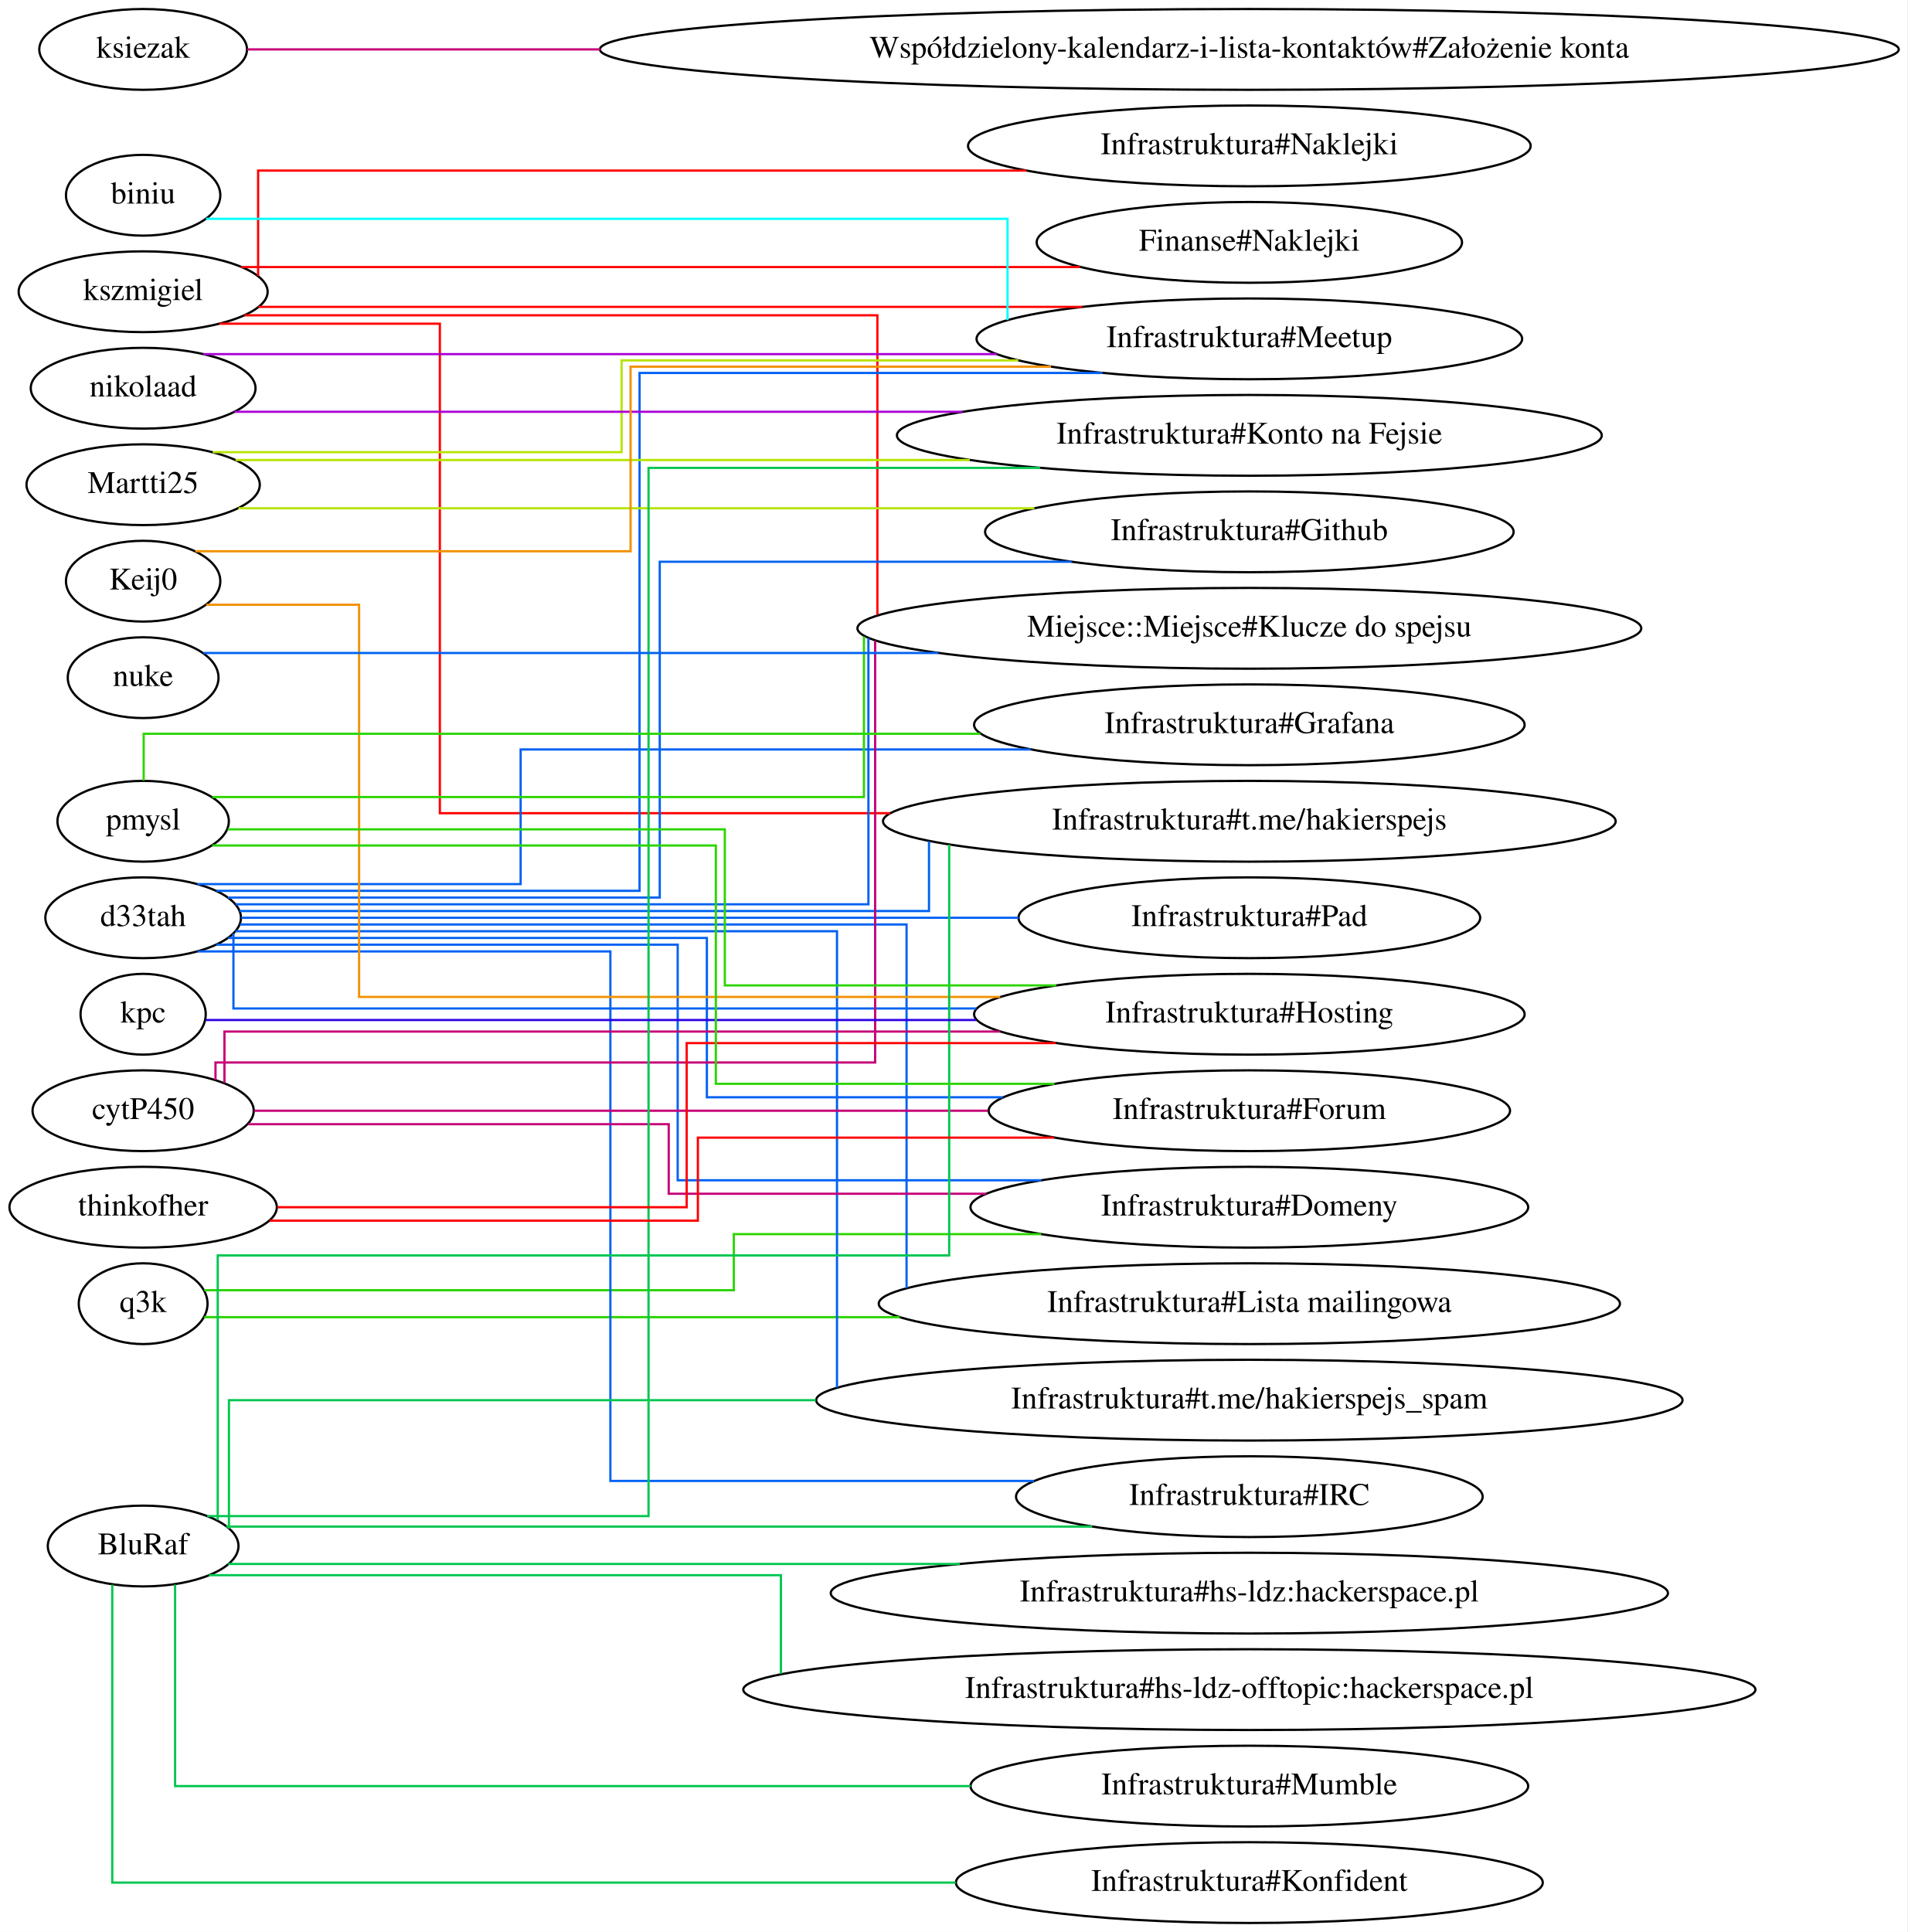
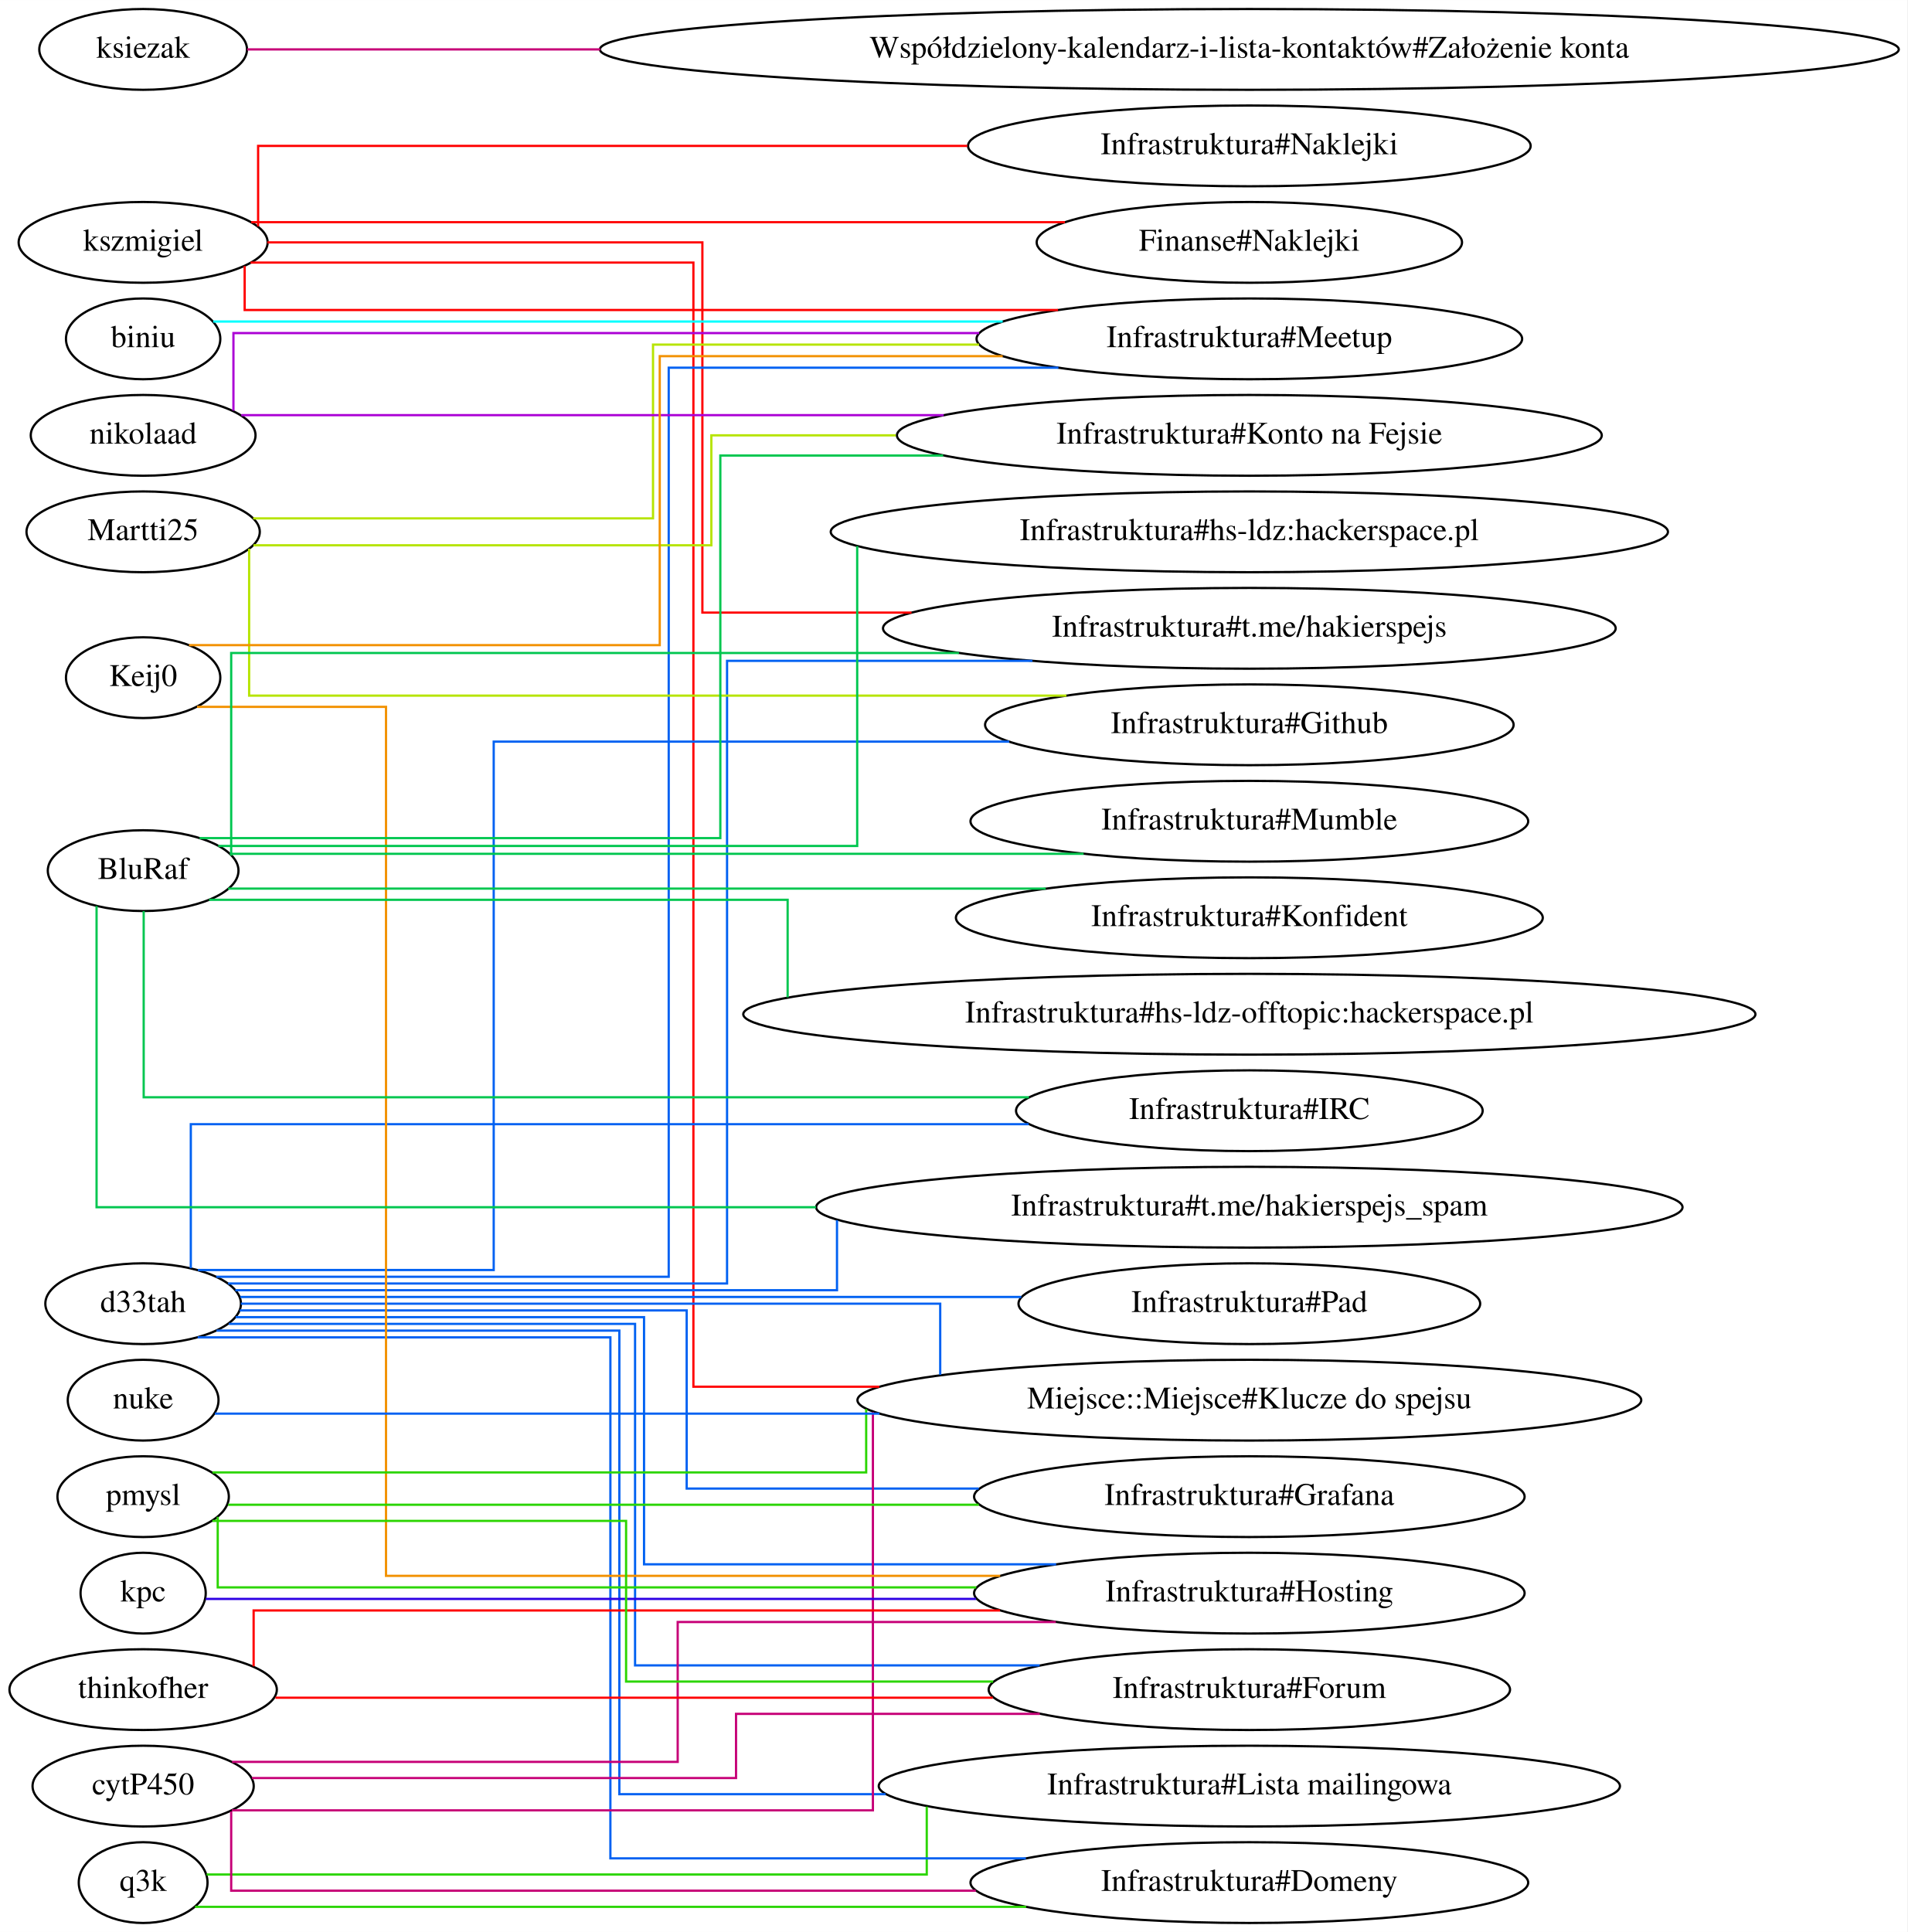
<svg xmlns="http://www.w3.org/2000/svg" width="850pt" height="861pt" viewBox="0.00 0.00 850.04 861.00">
  <g id="graph0" class="graph" transform="scale(1 1) rotate(0) translate(4 857)">
    <polygon fill="#ffffff" stroke="transparent" points="-4,4 -4,-857 846.038,-857 846.038,4 -4,4" />
    <g id="node1" class="node">
-       <ellipse fill="none" stroke="#000000" cx="59.795" cy="-727" rx="55.491" ry="18" />
-       <text text-anchor="middle" x="59.795" y="-723.3" font-family="Times,serif" font-size="14.00" fill="#000000">kszmigiel</text>
+       <ellipse fill="none" stroke="#000000" cx="59.795" cy="-749" rx="55.491" ry="18" />
+       <text text-anchor="middle" x="59.795" y="-745.3" font-family="Times,serif" font-size="14.00" fill="#000000">kszmigiel</text>
    </g>
    <g id="node2" class="node">
-       <ellipse fill="none" stroke="#000000" cx="552.814" cy="-577" rx="174.669" ry="18" />
-       <text text-anchor="middle" x="552.814" y="-573.3" font-family="Times,serif" font-size="14.00" fill="#000000">Miejsce::Miejsce#Klucze do spejsu</text>
-     </g>
-     <g id="edge1" class="edge">
-       <path fill="none" stroke="#ff0000" d="M104.953,-716.5C194.724,-716.5 387.038,-716.5 387.038,-716.5 387.038,-716.5 387.038,-609.695 387.038,-582.994" />
-     </g>
-     <g id="node3" class="node">
      <ellipse fill="none" stroke="#000000" cx="552.814" cy="-749" rx="94.783" ry="18" />
      <text text-anchor="middle" x="552.814" y="-745.3" font-family="Times,serif" font-size="14.00" fill="#000000">Finanse#Naklejki</text>
    </g>
+     <g id="edge1" class="edge">
+       <path fill="none" stroke="#ff0000" d="M107.965,-758C192.163,-758 366.988,-758 470.635,-758" />
+     </g>
+     <g id="node3" class="node">
+       <ellipse fill="none" stroke="#000000" cx="552.814" cy="-577" rx="163.271" ry="18" />
+       <text text-anchor="middle" x="552.814" y="-573.3" font-family="Times,serif" font-size="14.00" fill="#000000">Infrastruktura#t.me/hakierspejs</text>
+     </g>
    <g id="edge2" class="edge">
-       <path fill="none" stroke="#ff0000" d="M103.547,-738C187.679,-738 372.911,-738 477.352,-738" />
+       <path fill="none" stroke="#ff0000" d="M115.11,-749C188.539,-749 309.038,-749 309.038,-749 309.038,-749 309.038,-584 309.038,-584 309.038,-584 352.224,-584 402.243,-584" />
    </g>
    <g id="node4" class="node">
      <ellipse fill="none" stroke="#000000" cx="552.814" cy="-706" rx="121.578" ry="18" />
      <text text-anchor="middle" x="552.814" y="-702.3" font-family="Times,serif" font-size="14.00" fill="#000000">Infrastruktura#Meetup</text>
    </g>
    <g id="edge3" class="edge">
-       <path fill="none" stroke="#ff0000" d="M111.161,-720.25C198.715,-720.25 377.179,-720.25 478.396,-720.25" />
+       <path fill="none" stroke="#ff0000" d="M105.038,-738.457C105.038,-729.765 105.038,-718.857 105.038,-718.857 105.038,-718.857 337.619,-718.857 467.537,-718.857" />
    </g>
    <g id="node5" class="node">
      <ellipse fill="none" stroke="#000000" cx="552.814" cy="-792" rx="125.378" ry="18" />
      <text text-anchor="middle" x="552.814" y="-788.3" font-family="Times,serif" font-size="14.00" fill="#000000">Infrastruktura#Naklejki</text>
    </g>
    <g id="edge4" class="edge">
-       <path fill="none" stroke="#ff0000" d="M111.038,-734.06C111.038,-748.697 111.038,-781 111.038,-781 111.038,-781 323.122,-781 453.395,-781" />
+       <path fill="none" stroke="#ff0000" d="M111.038,-756.101C111.038,-768.314 111.038,-792 111.038,-792 111.038,-792 296.512,-792 427.105,-792" />
    </g>
    <g id="node6" class="node">
-       <ellipse fill="none" stroke="#000000" cx="552.814" cy="-491" rx="163.271" ry="18" />
-       <text text-anchor="middle" x="552.814" y="-487.3" font-family="Times,serif" font-size="14.00" fill="#000000">Infrastruktura#t.me/hakierspejs</text>
+       <ellipse fill="none" stroke="#000000" cx="552.814" cy="-233" rx="174.669" ry="18" />
+       <text text-anchor="middle" x="552.814" y="-229.3" font-family="Times,serif" font-size="14.00" fill="#000000">Miejsce::Miejsce#Klucze do spejsu</text>
    </g>
    <g id="edge5" class="edge">
-       <path fill="none" stroke="#ff0000" d="M93.851,-712.75C133.033,-712.75 192.038,-712.75 192.038,-712.75 192.038,-712.75 192.038,-494.6 192.038,-494.6 192.038,-494.6 296.306,-494.6 392.734,-494.6" />
+       <path fill="none" stroke="#ff0000" d="M107.662,-740C179.033,-740 305.038,-740 305.038,-740 305.038,-740 305.038,-239 305.038,-239 305.038,-239 342.281,-239 387.888,-239" />
    </g>
    <g id="node7" class="node">
-       <ellipse fill="none" stroke="#000000" cx="59.795" cy="-276" rx="28.695" ry="18" />
-       <text text-anchor="middle" x="59.795" y="-272.3" font-family="Times,serif" font-size="14.00" fill="#000000">q3k</text>
+       <ellipse fill="none" stroke="#000000" cx="59.795" cy="-18" rx="28.695" ry="18" />
+       <text text-anchor="middle" x="59.795" y="-14.3" font-family="Times,serif" font-size="14.00" fill="#000000">q3k</text>
    </g>
    <g id="node8" class="node">
-       <ellipse fill="none" stroke="#000000" cx="552.814" cy="-276" rx="165.171" ry="18" />
-       <text text-anchor="middle" x="552.814" y="-272.3" font-family="Times,serif" font-size="14.00" fill="#000000">Infrastruktura#Lista mailingowa</text>
+       <ellipse fill="none" stroke="#000000" cx="552.814" cy="-61" rx="165.171" ry="18" />
+       <text text-anchor="middle" x="552.814" y="-57.3" font-family="Times,serif" font-size="14.00" fill="#000000">Infrastruktura#Lista mailingowa</text>
    </g>
    <g id="edge6" class="edge">
-       <path fill="none" stroke="#2bd500" d="M87.004,-270C145.192,-270 285.503,-270 397.025,-270" />
+       <path fill="none" stroke="#2bd500" d="M88.079,-21.6C171.222,-21.6 409.038,-21.6 409.038,-21.6 409.038,-21.6 409.038,-40.223 409.038,-51.862" />
    </g>
    <g id="node9" class="node">
-       <ellipse fill="none" stroke="#000000" cx="552.814" cy="-319" rx="124.278" ry="18" />
-       <text text-anchor="middle" x="552.814" y="-315.3" font-family="Times,serif" font-size="14.00" fill="#000000">Infrastruktura#Domeny</text>
+       <ellipse fill="none" stroke="#000000" cx="552.814" cy="-18" rx="124.278" ry="18" />
+       <text text-anchor="middle" x="552.814" y="-14.3" font-family="Times,serif" font-size="14.00" fill="#000000">Infrastruktura#Domeny</text>
    </g>
    <g id="edge7" class="edge">
-       <path fill="none" stroke="#2bd500" d="M86.975,-282C154.233,-282 323.038,-282 323.038,-282 323.038,-282 323.038,-307 323.038,-307 323.038,-307 396.246,-307 460.017,-307" />
+       <path fill="none" stroke="#2bd500" d="M82.913,-7.2C148.021,-7.2 335.81,-7.2 453.336,-7.2" />
    </g>
    <g id="node10" class="node">
-       <ellipse fill="none" stroke="#000000" cx="59.795" cy="-448" rx="43.592" ry="18" />
-       <text text-anchor="middle" x="59.795" y="-444.3" font-family="Times,serif" font-size="14.00" fill="#000000">d33tah</text>
+       <ellipse fill="none" stroke="#000000" cx="59.795" cy="-276" rx="43.592" ry="18" />
+       <text text-anchor="middle" x="59.795" y="-272.3" font-family="Times,serif" font-size="14.00" fill="#000000">d33tah</text>
    </g>
    <g id="edge9" class="edge">
-       <path fill="none" stroke="#0061f2" d="M101.062,-454C188.204,-454 383.038,-454 383.038,-454 383.038,-454 383.038,-550.711 383.038,-572.622" />
+       <path fill="none" stroke="#0061f2" d="M97.636,-285C169.814,-285 320.038,-285 320.038,-285 320.038,-285 320.038,-562.5 320.038,-562.5 320.038,-562.5 392.163,-562.5 456.118,-562.5" />
+     </g>
+     <g id="edge10" class="edge">
+       <path fill="none" stroke="#0061f2" d="M92.365,-288C156.729,-288 294.038,-288 294.038,-288 294.038,-288 294.038,-693.143 294.038,-693.143 294.038,-693.143 392.299,-693.143 467.723,-693.143" />
+     </g>
+     <g id="edge14" class="edge">
+       <path fill="none" stroke="#0061f2" d="M103.355,-276C198.215,-276 415.038,-276 415.038,-276 415.038,-276 415.038,-257.038 415.038,-244.298" />
+     </g>
+     <g id="edge8" class="edge">
+       <path fill="none" stroke="#0061f2" d="M92.493,-264C152.029,-264 272.038,-264 272.038,-264 272.038,-264 272.038,-57.4 272.038,-57.4 272.038,-57.4 328.452,-57.4 390.705,-57.4" />
+     </g>
+     <g id="edge15" class="edge">
+       <path fill="none" stroke="#0061f2" d="M84.09,-261C139.023,-261 268.038,-261 268.038,-261 268.038,-261 268.038,-28.8 268.038,-28.8 268.038,-28.8 371.092,-28.8 453.213,-28.8" />
+     </g>
+     <g id="node11" class="node">
+       <ellipse fill="none" stroke="#000000" cx="552.814" cy="-362" rx="103.981" ry="18" />
+       <text text-anchor="middle" x="552.814" y="-358.3" font-family="Times,serif" font-size="14.00" fill="#000000">Infrastruktura#IRC</text>
+     </g>
+     <g id="edge11" class="edge">
+       <path fill="none" stroke="#0061f2" d="M81.038,-291.805C81.038,-315.12 81.038,-356 81.038,-356 81.038,-356 316.224,-356 454.488,-356" />
+     </g>
+     <g id="node12" class="node">
+       <ellipse fill="none" stroke="#000000" cx="552.814" cy="-147" rx="122.678" ry="18" />
+       <text text-anchor="middle" x="552.814" y="-143.3" font-family="Times,serif" font-size="14.00" fill="#000000">Infrastruktura#Hosting</text>
+     </g>
+     <g id="edge12" class="edge">
+       <path fill="none" stroke="#0061f2" d="M101.001,-270C165.506,-270 283.038,-270 283.038,-270 283.038,-270 283.038,-159.857 283.038,-159.857 283.038,-159.857 387.762,-159.857 466.713,-159.857" />
+     </g>
+     <g id="node13" class="node">
+       <ellipse fill="none" stroke="#000000" cx="552.814" cy="-104" rx="116.18" ry="18" />
+       <text text-anchor="middle" x="552.814" y="-100.3" font-family="Times,serif" font-size="14.00" fill="#000000">Infrastruktura#Forum</text>
    </g>
    <g id="edge13" class="edge">
-       <path fill="none" stroke="#0061f2" d="M92.44,-460C153.982,-460 281.038,-460 281.038,-460 281.038,-460 281.038,-690.8 281.038,-690.8 281.038,-690.8 406.953,-690.8 487.371,-690.8" />
+       <path fill="none" stroke="#0061f2" d="M97.984,-267C160.799,-267 279.038,-267 279.038,-267 279.038,-267 279.038,-114.8 279.038,-114.8 279.038,-114.8 380.051,-114.8 459.361,-114.8" />
+     </g>
+     <g id="node14" class="node">
+       <ellipse fill="none" stroke="#000000" cx="552.814" cy="-319" rx="193.066" ry="18" />
+       <text text-anchor="middle" x="552.814" y="-315.3" font-family="Times,serif" font-size="14.00" fill="#000000">Infrastruktura#t.me/hakierspejs_spam</text>
    </g>
    <g id="edge16" class="edge">
-       <path fill="none" stroke="#0061f2" d="M102.741,-451C196.267,-451 410.038,-451 410.038,-451 410.038,-451 410.038,-470.338 410.038,-482.123" />
-     </g>
-     <g id="edge15" class="edge">
-       <path fill="none" stroke="#0061f2" d="M102.887,-445C194.441,-445 400.038,-445 400.038,-445 400.038,-445 400.038,-314.452 400.038,-282.834" />
+       <path fill="none" stroke="#0061f2" d="M100.86,-282C184.98,-282 369.038,-282 369.038,-282 369.038,-282 369.038,-302.812 369.038,-313.219" />
+     </g>
+     <g id="node15" class="node">
+       <ellipse fill="none" stroke="#000000" cx="552.814" cy="-190" rx="122.678" ry="18" />
+       <text text-anchor="middle" x="552.814" y="-186.3" font-family="Times,serif" font-size="14.00" fill="#000000">Infrastruktura#Grafana</text>
+     </g>
+     <g id="edge17" class="edge">
+       <path fill="none" stroke="#0061f2" d="M102.824,-273C172.435,-273 302.038,-273 302.038,-273 302.038,-273 302.038,-193.6 302.038,-193.6 302.038,-193.6 367.956,-193.6 432.2,-193.6" />
+     </g>
+     <g id="node16" class="node">
+       <ellipse fill="none" stroke="#000000" cx="552.814" cy="-534" rx="117.779" ry="18" />
+       <text text-anchor="middle" x="552.814" y="-530.3" font-family="Times,serif" font-size="14.00" fill="#000000">Infrastruktura#Github</text>
+     </g>
+     <g id="edge18" class="edge">
+       <path fill="none" stroke="#0061f2" d="M84.208,-291C128.151,-291 216.038,-291 216.038,-291 216.038,-291 216.038,-526.5 216.038,-526.5 216.038,-526.5 347.18,-526.5 445.793,-526.5" />
+     </g>
+     <g id="node17" class="node">
+       <ellipse fill="none" stroke="#000000" cx="552.814" cy="-276" rx="102.882" ry="18" />
+       <text text-anchor="middle" x="552.814" y="-272.3" font-family="Times,serif" font-size="14.00" fill="#000000">Infrastruktura#Pad</text>
    </g>
    <g id="edge19" class="edge">
-       <path fill="none" stroke="#0061f2" d="M92.422,-436C157.671,-436 298.038,-436 298.038,-436 298.038,-436 298.038,-331 298.038,-331 298.038,-331 387.267,-331 460.113,-331" />
-     </g>
-     <g id="node11" class="node">
-       <ellipse fill="none" stroke="#000000" cx="552.814" cy="-448" rx="102.882" ry="18" />
-       <text text-anchor="middle" x="552.814" y="-444.3" font-family="Times,serif" font-size="14.00" fill="#000000">Infrastruktura#Pad</text>
-     </g>
-     <g id="edge8" class="edge">
-       <path fill="none" stroke="#0061f2" d="M103.547,-448C180.727,-448 342.988,-448 449.909,-448" />
-     </g>
-     <g id="node12" class="node">
-       <ellipse fill="none" stroke="#000000" cx="552.814" cy="-405" rx="122.678" ry="18" />
-       <text text-anchor="middle" x="552.814" y="-401.3" font-family="Times,serif" font-size="14.00" fill="#000000">Infrastruktura#Hosting</text>
-     </g>
-     <g id="edge10" class="edge">
-       <path fill="none" stroke="#0061f2" d="M100.038,-440.958C100.038,-429.375 100.038,-407.571 100.038,-407.571 100.038,-407.571 297.069,-407.571 431.18,-407.571" />
-     </g>
-     <g id="node13" class="node">
-       <ellipse fill="none" stroke="#000000" cx="552.814" cy="-620" rx="117.779" ry="18" />
-       <text text-anchor="middle" x="552.814" y="-616.3" font-family="Times,serif" font-size="14.00" fill="#000000">Infrastruktura#Github</text>
-     </g>
-     <g id="edge11" class="edge">
-       <path fill="none" stroke="#0061f2" d="M97.557,-457C162.876,-457 290.038,-457 290.038,-457 290.038,-457 290.038,-606.667 290.038,-606.667 290.038,-606.667 396.244,-606.667 473.616,-606.667" />
-     </g>
-     <g id="node14" class="node">
-       <ellipse fill="none" stroke="#000000" cx="552.814" cy="-534" rx="122.678" ry="18" />
-       <text text-anchor="middle" x="552.814" y="-530.3" font-family="Times,serif" font-size="14.00" fill="#000000">Infrastruktura#Grafana</text>
-     </g>
-     <g id="edge12" class="edge">
-       <path fill="none" stroke="#0061f2" d="M83.9,-463C130.421,-463 228.038,-463 228.038,-463 228.038,-463 228.038,-523 228.038,-523 228.038,-523 359.706,-523 455.37,-523" />
-     </g>
-     <g id="node15" class="node">
-       <ellipse fill="none" stroke="#000000" cx="552.814" cy="-190" rx="103.981" ry="18" />
-       <text text-anchor="middle" x="552.814" y="-186.3" font-family="Times,serif" font-size="14.00" fill="#000000">Infrastruktura#IRC</text>
-     </g>
-     <g id="edge14" class="edge">
-       <path fill="none" stroke="#0061f2" d="M84.09,-433C139.023,-433 268.038,-433 268.038,-433 268.038,-433 268.038,-197 268.038,-197 268.038,-197 374.125,-197 456.799,-197" />
-     </g>
-     <g id="node16" class="node">
-       <ellipse fill="none" stroke="#000000" cx="552.814" cy="-362" rx="116.18" ry="18" />
-       <text text-anchor="middle" x="552.814" y="-358.3" font-family="Times,serif" font-size="14.00" fill="#000000">Infrastruktura#Forum</text>
-     </g>
-     <g id="edge17" class="edge">
-       <path fill="none" stroke="#0061f2" d="M97.68,-439C167.868,-439 311.038,-439 311.038,-439 311.038,-439 311.038,-368 311.038,-368 311.038,-368 379.023,-368 442.892,-368" />
-     </g>
-     <g id="node17" class="node">
-       <ellipse fill="none" stroke="#000000" cx="552.814" cy="-233" rx="193.066" ry="18" />
-       <text text-anchor="middle" x="552.814" y="-229.3" font-family="Times,serif" font-size="14.00" fill="#000000">Infrastruktura#t.me/hakierspejs_spam</text>
-     </g>
-     <g id="edge18" class="edge">
-       <path fill="none" stroke="#0061f2" d="M100.86,-442C184.98,-442 369.038,-442 369.038,-442 369.038,-442 369.038,-271.827 369.038,-238.59" />
+       <path fill="none" stroke="#0061f2" d="M103.115,-279C180.421,-279 344.06,-279 451.161,-279" />
    </g>
    <g id="node18" class="node">
-       <ellipse fill="none" stroke="#000000" cx="59.795" cy="-362" rx="49.291" ry="18" />
-       <text text-anchor="middle" x="59.795" y="-358.3" font-family="Times,serif" font-size="14.00" fill="#000000">cytP450</text>
+       <ellipse fill="none" stroke="#000000" cx="59.795" cy="-61" rx="49.291" ry="18" />
+       <text text-anchor="middle" x="59.795" y="-57.3" font-family="Times,serif" font-size="14.00" fill="#000000">cytP450</text>
    </g>
    <g id="edge20" class="edge">
-       <path fill="none" stroke="#c60077" d="M92.038,-375.738C92.038,-379.952 92.038,-383.5 92.038,-383.5 92.038,-383.5 386.038,-383.5 386.038,-383.5 386.038,-383.5 386.038,-539.691 386.038,-571.418" />
+       <path fill="none" stroke="#c60077" d="M99.351,-50.2C186.029,-50.2 385.038,-50.2 385.038,-50.2 385.038,-50.2 385.038,-197.754 385.038,-227.726" />
+     </g>
+     <g id="edge23" class="edge">
+       <path fill="none" stroke="#c60077" d="M99.038,-49.719C99.038,-35.928 99.038,-14.4 99.038,-14.4 99.038,-14.4 296.504,-14.4 430.912,-14.4" />
    </g>
    <g id="edge22" class="edge">
-       <path fill="none" stroke="#c60077" d="M106.634,-356C174.993,-356 294.038,-356 294.038,-356 294.038,-356 294.038,-325 294.038,-325 294.038,-325 367.071,-325 435.54,-325" />
-     </g>
-     <g id="edge23" class="edge">
-       <path fill="none" stroke="#c60077" d="M96.038,-374.341C96.038,-384.517 96.038,-397.286 96.038,-397.286 96.038,-397.286 306.451,-397.286 441.658,-397.286" />
+       <path fill="none" stroke="#c60077" d="M99.403,-71.8C167.149,-71.8 298.038,-71.8 298.038,-71.8 298.038,-71.8 298.038,-134.143 298.038,-134.143 298.038,-134.143 392.646,-134.143 466.558,-134.143" />
    </g>
    <g id="edge21" class="edge">
-       <path fill="none" stroke="#c60077" d="M109.325,-362C185.205,-362 332.344,-362 436.291,-362" />
+       <path fill="none" stroke="#c60077" d="M108.261,-64.6C184.546,-64.6 324.038,-64.6 324.038,-64.6 324.038,-64.6 324.038,-93.2 324.038,-93.2 324.038,-93.2 396.173,-93.2 459.432,-93.2" />
    </g>
    <g id="node19" class="node">
-       <ellipse fill="none" stroke="#000000" cx="59.795" cy="-641" rx="51.991" ry="18" />
-       <text text-anchor="middle" x="59.795" y="-637.3" font-family="Times,serif" font-size="14.00" fill="#000000">Martti25</text>
+       <ellipse fill="none" stroke="#000000" cx="59.795" cy="-620" rx="51.991" ry="18" />
+       <text text-anchor="middle" x="59.795" y="-616.3" font-family="Times,serif" font-size="14.00" fill="#000000">Martti25</text>
    </g>
    <g id="edge26" class="edge">
-       <path fill="none" stroke="#b6e400" d="M90.802,-655.5C149.945,-655.5 273.038,-655.5 273.038,-655.5 273.038,-655.5 273.038,-696.4 273.038,-696.4 273.038,-696.4 370.054,-696.4 449.827,-696.4" />
-     </g>
-     <g id="edge24" class="edge">
-       <path fill="none" stroke="#b6e400" d="M102.256,-630.5C180.619,-630.5 349.746,-630.5 457.038,-630.5" />
+       <path fill="none" stroke="#b6e400" d="M108.823,-626C175.627,-626 287.038,-626 287.038,-626 287.038,-626 287.038,-703.429 287.038,-703.429 287.038,-703.429 362.047,-703.429 432.368,-703.429" />
+     </g>
+     <g id="edge25" class="edge">
+       <path fill="none" stroke="#b6e400" d="M107.038,-612.463C107.038,-593.811 107.038,-547 107.038,-547 107.038,-547 342.676,-547 471.311,-547" />
    </g>
    <g id="node20" class="node">
      <ellipse fill="none" stroke="#000000" cx="552.814" cy="-663" rx="157.072" ry="18" />
      <text text-anchor="middle" x="552.814" y="-659.3" font-family="Times,serif" font-size="14.00" fill="#000000">Infrastruktura#Konto na Fejsie</text>
    </g>
-     <g id="edge25" class="edge">
-       <path fill="none" stroke="#b6e400" d="M100.981,-652C172.146,-652 320.807,-652 428.209,-652" />
+     <g id="edge24" class="edge">
+       <path fill="none" stroke="#b6e400" d="M108.923,-614C182.567,-614 313.038,-614 313.038,-614 313.038,-614 313.038,-663 313.038,-663 313.038,-663 350.176,-663 395.22,-663" />
    </g>
    <g id="node21" class="node">
-       <ellipse fill="none" stroke="#000000" cx="59.795" cy="-770" rx="34.394" ry="18" />
-       <text text-anchor="middle" x="59.795" y="-766.3" font-family="Times,serif" font-size="14.00" fill="#000000">biniu</text>
+       <ellipse fill="none" stroke="#000000" cx="59.795" cy="-706" rx="34.394" ry="18" />
+       <text text-anchor="middle" x="59.795" y="-702.3" font-family="Times,serif" font-size="14.00" fill="#000000">biniu</text>
    </g>
    <g id="edge27" class="edge">
-       <path fill="none" stroke="#00ffff" d="M87.811,-759.5C176.462,-759.5 445.038,-759.5 445.038,-759.5 445.038,-759.5 445.038,-729.406 445.038,-714.359" />
+       <path fill="none" stroke="#00ffff" d="M91.009,-713.714C160.279,-713.714 329.659,-713.714 442.877,-713.714" />
    </g>
    <g id="node22" class="node">
-       <ellipse fill="none" stroke="#000000" cx="59.795" cy="-684" rx="50.091" ry="18" />
-       <text text-anchor="middle" x="59.795" y="-680.3" font-family="Times,serif" font-size="14.00" fill="#000000">nikolaad</text>
+       <ellipse fill="none" stroke="#000000" cx="59.795" cy="-663" rx="50.091" ry="18" />
+       <text text-anchor="middle" x="59.795" y="-659.3" font-family="Times,serif" font-size="14.00" fill="#000000">nikolaad</text>
    </g>
    <g id="edge29" class="edge">
-       <path fill="none" stroke="#ab00d5" d="M86.652,-699.2C152.41,-699.2 324.547,-699.2 440.213,-699.2" />
+       <path fill="none" stroke="#ab00d5" d="M100.038,-674.032C100.038,-687.519 100.038,-708.571 100.038,-708.571 100.038,-708.571 298.237,-708.571 432.37,-708.571" />
    </g>
    <g id="edge28" class="edge">
-       <path fill="none" stroke="#ab00d5" d="M100.56,-673.5C170.867,-673.5 317.704,-673.5 425.058,-673.5" />
+       <path fill="none" stroke="#ab00d5" d="M103.547,-672C173.068,-672 311.622,-672 416.58,-672" />
    </g>
    <g id="node23" class="node">
-       <ellipse fill="none" stroke="#000000" cx="59.795" cy="-598" rx="34.394" ry="18" />
-       <text text-anchor="middle" x="59.795" y="-594.3" font-family="Times,serif" font-size="14.00" fill="#000000">Keij0</text>
+       <ellipse fill="none" stroke="#000000" cx="59.795" cy="-555" rx="34.394" ry="18" />
+       <text text-anchor="middle" x="59.795" y="-551.3" font-family="Times,serif" font-size="14.00" fill="#000000">Keij0</text>
    </g>
    <g id="edge30" class="edge">
-       <path fill="none" stroke="#f29100" d="M83.043,-611.333C139.086,-611.333 277.038,-611.333 277.038,-611.333 277.038,-611.333 277.038,-693.6 277.038,-693.6 277.038,-693.6 383.755,-693.6 464.419,-693.6" />
+       <path fill="none" stroke="#f29100" d="M80.227,-569.5C136.576,-569.5 290.038,-569.5 290.038,-569.5 290.038,-569.5 290.038,-698.286 290.038,-698.286 290.038,-698.286 370.888,-698.286 442.896,-698.286" />
    </g>
    <g id="edge31" class="edge">
-       <path fill="none" stroke="#f29100" d="M87.891,-587.5C116.299,-587.5 156.038,-587.5 156.038,-587.5 156.038,-587.5 156.038,-412.714 156.038,-412.714 156.038,-412.714 324.382,-412.714 441.762,-412.714" />
+       <path fill="none" stroke="#f29100" d="M83.817,-542C115.707,-542 168.038,-542 168.038,-542 168.038,-542 168.038,-154.714 168.038,-154.714 168.038,-154.714 328.124,-154.714 441.779,-154.714" />
    </g>
    <g id="node24" class="node">
-       <ellipse fill="none" stroke="#000000" cx="59.795" cy="-168" rx="42.494" ry="18" />
-       <text text-anchor="middle" x="59.795" y="-164.3" font-family="Times,serif" font-size="14.00" fill="#000000">BluRaf</text>
+       <ellipse fill="none" stroke="#000000" cx="59.795" cy="-469" rx="42.494" ry="18" />
+       <text text-anchor="middle" x="59.795" y="-465.3" font-family="Times,serif" font-size="14.00" fill="#000000">BluRaf</text>
+     </g>
+     <g id="edge34" class="edge">
+       <path fill="none" stroke="#00c64f" d="M99.038,-475.667C99.038,-497.582 99.038,-566 99.038,-566 99.038,-566 289.263,-566 423.387,-566" />
+     </g>
+     <g id="edge35" class="edge">
+       <path fill="none" stroke="#00c64f" d="M60.038,-450.943C60.038,-421.892 60.038,-368 60.038,-368 60.038,-368 310.816,-368 454.573,-368" />
+     </g>
+     <g id="edge38" class="edge">
+       <path fill="none" stroke="#00c64f" d="M39.038,-453.231C39.038,-414.719 39.038,-319 39.038,-319 39.038,-319 213.962,-319 359.675,-319" />
+     </g>
+     <g id="edge33" class="edge">
+       <path fill="none" stroke="#00c64f" d="M84.929,-483.5C149.658,-483.5 317.038,-483.5 317.038,-483.5 317.038,-483.5 317.038,-654 317.038,-654 317.038,-654 364.204,-654 416.345,-654" />
+     </g>
+     <g id="node25" class="node">
+       <ellipse fill="none" stroke="#000000" cx="552.814" cy="-620" rx="186.567" ry="18" />
+       <text text-anchor="middle" x="552.814" y="-616.3" font-family="Times,serif" font-size="14.00" fill="#000000">Infrastruktura#hs-ldz:hackerspace.pl</text>
+     </g>
+     <g id="edge32" class="edge">
+       <path fill="none" stroke="#00c64f" d="M93.251,-480C174.959,-480 378.038,-480 378.038,-480 378.038,-480 378.038,-586.233 378.038,-613.621" />
+     </g>
+     <g id="node26" class="node">
+       <ellipse fill="none" stroke="#000000" cx="552.814" cy="-491" rx="124.278" ry="18" />
+       <text text-anchor="middle" x="552.814" y="-487.3" font-family="Times,serif" font-size="14.00" fill="#000000">Infrastruktura#Mumble</text>
    </g>
    <g id="edge36" class="edge">
-       <path fill="none" stroke="#00c64f" d="M93.038,-179.492C93.038,-211.186 93.038,-297.5 93.038,-297.5 93.038,-297.5 419.038,-297.5 419.038,-297.5 419.038,-297.5 419.038,-440.405 419.038,-480.597" />
-     </g>
-     <g id="edge35" class="edge">
-       <path fill="none" stroke="#00c64f" d="M96.851,-176.667C178.813,-176.667 376.593,-176.667 482.724,-176.667" />
-     </g>
-     <g id="edge38" class="edge">
-       <path fill="none" stroke="#00c64f" d="M98.038,-175.712C98.038,-192.929 98.038,-233 98.038,-233 98.038,-233 235.754,-233 359.618,-233" />
-     </g>
-     <g id="edge34" class="edge">
-       <path fill="none" stroke="#00c64f" d="M88.322,-181.333C148.932,-181.333 285.038,-181.333 285.038,-181.333 285.038,-181.333 285.038,-648.5 285.038,-648.5 285.038,-648.5 382.255,-648.5 459.535,-648.5" />
-     </g>
-     <g id="node25" class="node">
-       <ellipse fill="none" stroke="#000000" cx="552.814" cy="-104" rx="225.56" ry="18" />
-       <text text-anchor="middle" x="552.814" y="-100.3" font-family="Times,serif" font-size="14.00" fill="#000000">Infrastruktura#hs-ldz-offtopic:hackerspace.pl</text>
-     </g>
-     <g id="edge32" class="edge">
-       <path fill="none" stroke="#00c64f" d="M89.143,-155C161.767,-155 344.038,-155 344.038,-155 344.038,-155 344.038,-125.105 344.038,-111.091" />
-     </g>
-     <g id="node26" class="node">
-       <ellipse fill="none" stroke="#000000" cx="552.814" cy="-61" rx="124.278" ry="18" />
-       <text text-anchor="middle" x="552.814" y="-57.3" font-family="Times,serif" font-size="14.00" fill="#000000">Infrastruktura#Mumble</text>
-     </g>
-     <g id="edge33" class="edge">
-       <path fill="none" stroke="#00c64f" d="M74.038,-150.809C74.038,-120.562 74.038,-61 74.038,-61 74.038,-61 286.723,-61 428.583,-61" />
+       <path fill="none" stroke="#00c64f" d="M98.481,-476.5C180.429,-476.5 372.682,-476.5 478.954,-476.5" />
    </g>
    <g id="node27" class="node">
-       <ellipse fill="none" stroke="#000000" cx="552.814" cy="-18" rx="130.777" ry="18" />
-       <text text-anchor="middle" x="552.814" y="-14.3" font-family="Times,serif" font-size="14.00" fill="#000000">Infrastruktura#Konfident</text>
+       <ellipse fill="none" stroke="#000000" cx="552.814" cy="-448" rx="130.777" ry="18" />
+       <text text-anchor="middle" x="552.814" y="-444.3" font-family="Times,serif" font-size="14.00" fill="#000000">Infrastruktura#Konfident</text>
    </g>
    <g id="edge37" class="edge">
-       <path fill="none" stroke="#00c64f" d="M46.038,-150.793C46.038,-111.393 46.038,-18 46.038,-18 46.038,-18 271.822,-18 421.977,-18" />
+       <path fill="none" stroke="#00c64f" d="M97.662,-461C175.003,-461 352.989,-461 462.061,-461" />
    </g>
    <g id="node28" class="node">
-       <ellipse fill="none" stroke="#000000" cx="552.814" cy="-147" rx="186.567" ry="18" />
-       <text text-anchor="middle" x="552.814" y="-143.3" font-family="Times,serif" font-size="14.00" fill="#000000">Infrastruktura#hs-ldz:hackerspace.pl</text>
+       <ellipse fill="none" stroke="#000000" cx="552.814" cy="-405" rx="225.56" ry="18" />
+       <text text-anchor="middle" x="552.814" y="-401.3" font-family="Times,serif" font-size="14.00" fill="#000000">Infrastruktura#hs-ldz-offtopic:hackerspace.pl</text>
    </g>
    <g id="edge39" class="edge">
-       <path fill="none" stroke="#00c64f" d="M97.662,-160C166.491,-160 315.03,-160 423.77,-160" />
+       <path fill="none" stroke="#00c64f" d="M89.185,-456C162.393,-456 347.038,-456 347.038,-456 347.038,-456 347.038,-426.712 347.038,-412.525" />
    </g>
    <g id="node29" class="node">
-       <ellipse fill="none" stroke="#000000" cx="59.795" cy="-405" rx="27.895" ry="18" />
-       <text text-anchor="middle" x="59.795" y="-401.3" font-family="Times,serif" font-size="14.00" fill="#000000">kpc</text>
+       <ellipse fill="none" stroke="#000000" cx="59.795" cy="-147" rx="27.895" ry="18" />
+       <text text-anchor="middle" x="59.795" y="-143.3" font-family="Times,serif" font-size="14.00" fill="#000000">kpc</text>
    </g>
    <g id="edge40" class="edge">
-       <path fill="none" stroke="#2e00e4" d="M87.714,-402.429C152.491,-402.429 316.219,-402.429 430.993,-402.429" />
+       <path fill="none" stroke="#2e00e4" d="M87.714,-144.429C152.491,-144.429 316.219,-144.429 430.993,-144.429" />
    </g>
    <g id="node30" class="node">
-       <ellipse fill="none" stroke="#000000" cx="59.795" cy="-319" rx="59.59" ry="18" />
-       <text text-anchor="middle" x="59.795" y="-315.3" font-family="Times,serif" font-size="14.00" fill="#000000">thinkofher</text>
+       <ellipse fill="none" stroke="#000000" cx="59.795" cy="-104" rx="59.59" ry="18" />
+       <text text-anchor="middle" x="59.795" y="-100.3" font-family="Times,serif" font-size="14.00" fill="#000000">thinkofher</text>
    </g>
    <g id="edge42" class="edge">
-       <path fill="none" stroke="#ff0000" d="M119.675,-319C191.41,-319 302.038,-319 302.038,-319 302.038,-319 302.038,-392.143 302.038,-392.143 302.038,-392.143 393.971,-392.143 466.511,-392.143" />
+       <path fill="none" stroke="#ff0000" d="M109.038,-114.396C109.038,-124.804 109.038,-139.286 109.038,-139.286 109.038,-139.286 310.24,-139.286 441.689,-139.286" />
    </g>
    <g id="edge41" class="edge">
-       <path fill="none" stroke="#ff0000" d="M116.207,-313C189.179,-313 307.038,-313 307.038,-313 307.038,-313 307.038,-350 307.038,-350 307.038,-350 395.115,-350 465.817,-350" />
+       <path fill="none" stroke="#ff0000" d="M118.775,-100.4C197.497,-100.4 338.575,-100.4 438.5,-100.4" />
    </g>
    <g id="node31" class="node">
-       <ellipse fill="none" stroke="#000000" cx="59.795" cy="-491" rx="38.194" ry="18" />
-       <text text-anchor="middle" x="59.795" y="-487.3" font-family="Times,serif" font-size="14.00" fill="#000000">pmysl</text>
+       <ellipse fill="none" stroke="#000000" cx="59.795" cy="-190" rx="38.194" ry="18" />
+       <text text-anchor="middle" x="59.795" y="-186.3" font-family="Times,serif" font-size="14.00" fill="#000000">pmysl</text>
    </g>
    <g id="edge43" class="edge">
-       <path fill="none" stroke="#2bd500" d="M90.597,-501.8C171.001,-501.8 381.038,-501.8 381.038,-501.8 381.038,-501.8 381.038,-558.351 381.038,-573.373" />
+       <path fill="none" stroke="#2bd500" d="M90.693,-200.8C171.348,-200.8 382.038,-200.8 382.038,-200.8 382.038,-200.8 382.038,-220.453 382.038,-229.052" />
    </g>
    <g id="edge46" class="edge">
-       <path fill="none" stroke="#2bd500" d="M97.491,-487.4C169.391,-487.4 319.038,-487.4 319.038,-487.4 319.038,-487.4 319.038,-417.857 319.038,-417.857 319.038,-417.857 400.103,-417.857 466.76,-417.857" />
+       <path fill="none" stroke="#2bd500" d="M93.038,-181.028C93.038,-169.117 93.038,-149.571 93.038,-149.571 93.038,-149.571 294.896,-149.571 431.111,-149.571" />
    </g>
    <g id="edge44" class="edge">
-       <path fill="none" stroke="#2bd500" d="M60.038,-509.13C60.038,-519.314 60.038,-530 60.038,-530 60.038,-530 287.034,-530 432.897,-530" />
+       <path fill="none" stroke="#2bd500" d="M90.634,-179.2C150.15,-179.2 275.038,-179.2 275.038,-179.2 275.038,-179.2 275.038,-107.6 275.038,-107.6 275.038,-107.6 362.015,-107.6 438.629,-107.6" />
    </g>
    <g id="edge45" class="edge">
-       <path fill="none" stroke="#2bd500" d="M90.583,-480.2C158.47,-480.2 315.038,-480.2 315.038,-480.2 315.038,-480.2 315.038,-374 315.038,-374 315.038,-374 398.038,-374 465.962,-374" />
+       <path fill="none" stroke="#2bd500" d="M97.662,-186.4C168.294,-186.4 322.871,-186.4 432.235,-186.4" />
    </g>
    <g id="node32" class="node">
-       <ellipse fill="none" stroke="#000000" cx="59.795" cy="-555" rx="33.595" ry="18" />
-       <text text-anchor="middle" x="59.795" y="-551.3" font-family="Times,serif" font-size="14.00" fill="#000000">nuke</text>
+       <ellipse fill="none" stroke="#000000" cx="59.795" cy="-233" rx="33.595" ry="18" />
+       <text text-anchor="middle" x="59.795" y="-229.3" font-family="Times,serif" font-size="14.00" fill="#000000">nuke</text>
    </g>
    <g id="edge47" class="edge">
-       <path fill="none" stroke="#0061f2" d="M86.652,-566C147.637,-566 300.122,-566 414.2,-566" />
+       <path fill="none" stroke="#0061f2" d="M91.763,-227C150.869,-227 280.969,-227 387.945,-227" />
    </g>
    <g id="node33" class="node">
      <ellipse fill="none" stroke="#000000" cx="59.795" cy="-835" rx="46.292" ry="18" />
      <text text-anchor="middle" x="59.795" y="-831.3" font-family="Times,serif" font-size="14.00" fill="#000000">ksiezak</text>
    </g>
    <g id="node34" class="node">
      <ellipse fill="none" stroke="#000000" cx="552.814" cy="-835" rx="289.449" ry="18" />
      <text text-anchor="middle" x="552.814" y="-831.3" font-family="Times,serif" font-size="14.00" fill="#000000">Współdzielony-kalendarz-i-lista-kontaktów#Założenie konta</text>
    </g>
    <g id="edge48" class="edge">
      <path fill="none" stroke="#c60077" d="M106.177,-835C144.41,-835 202.167,-835 263.573,-835" />
    </g>
  </g>
</svg>
